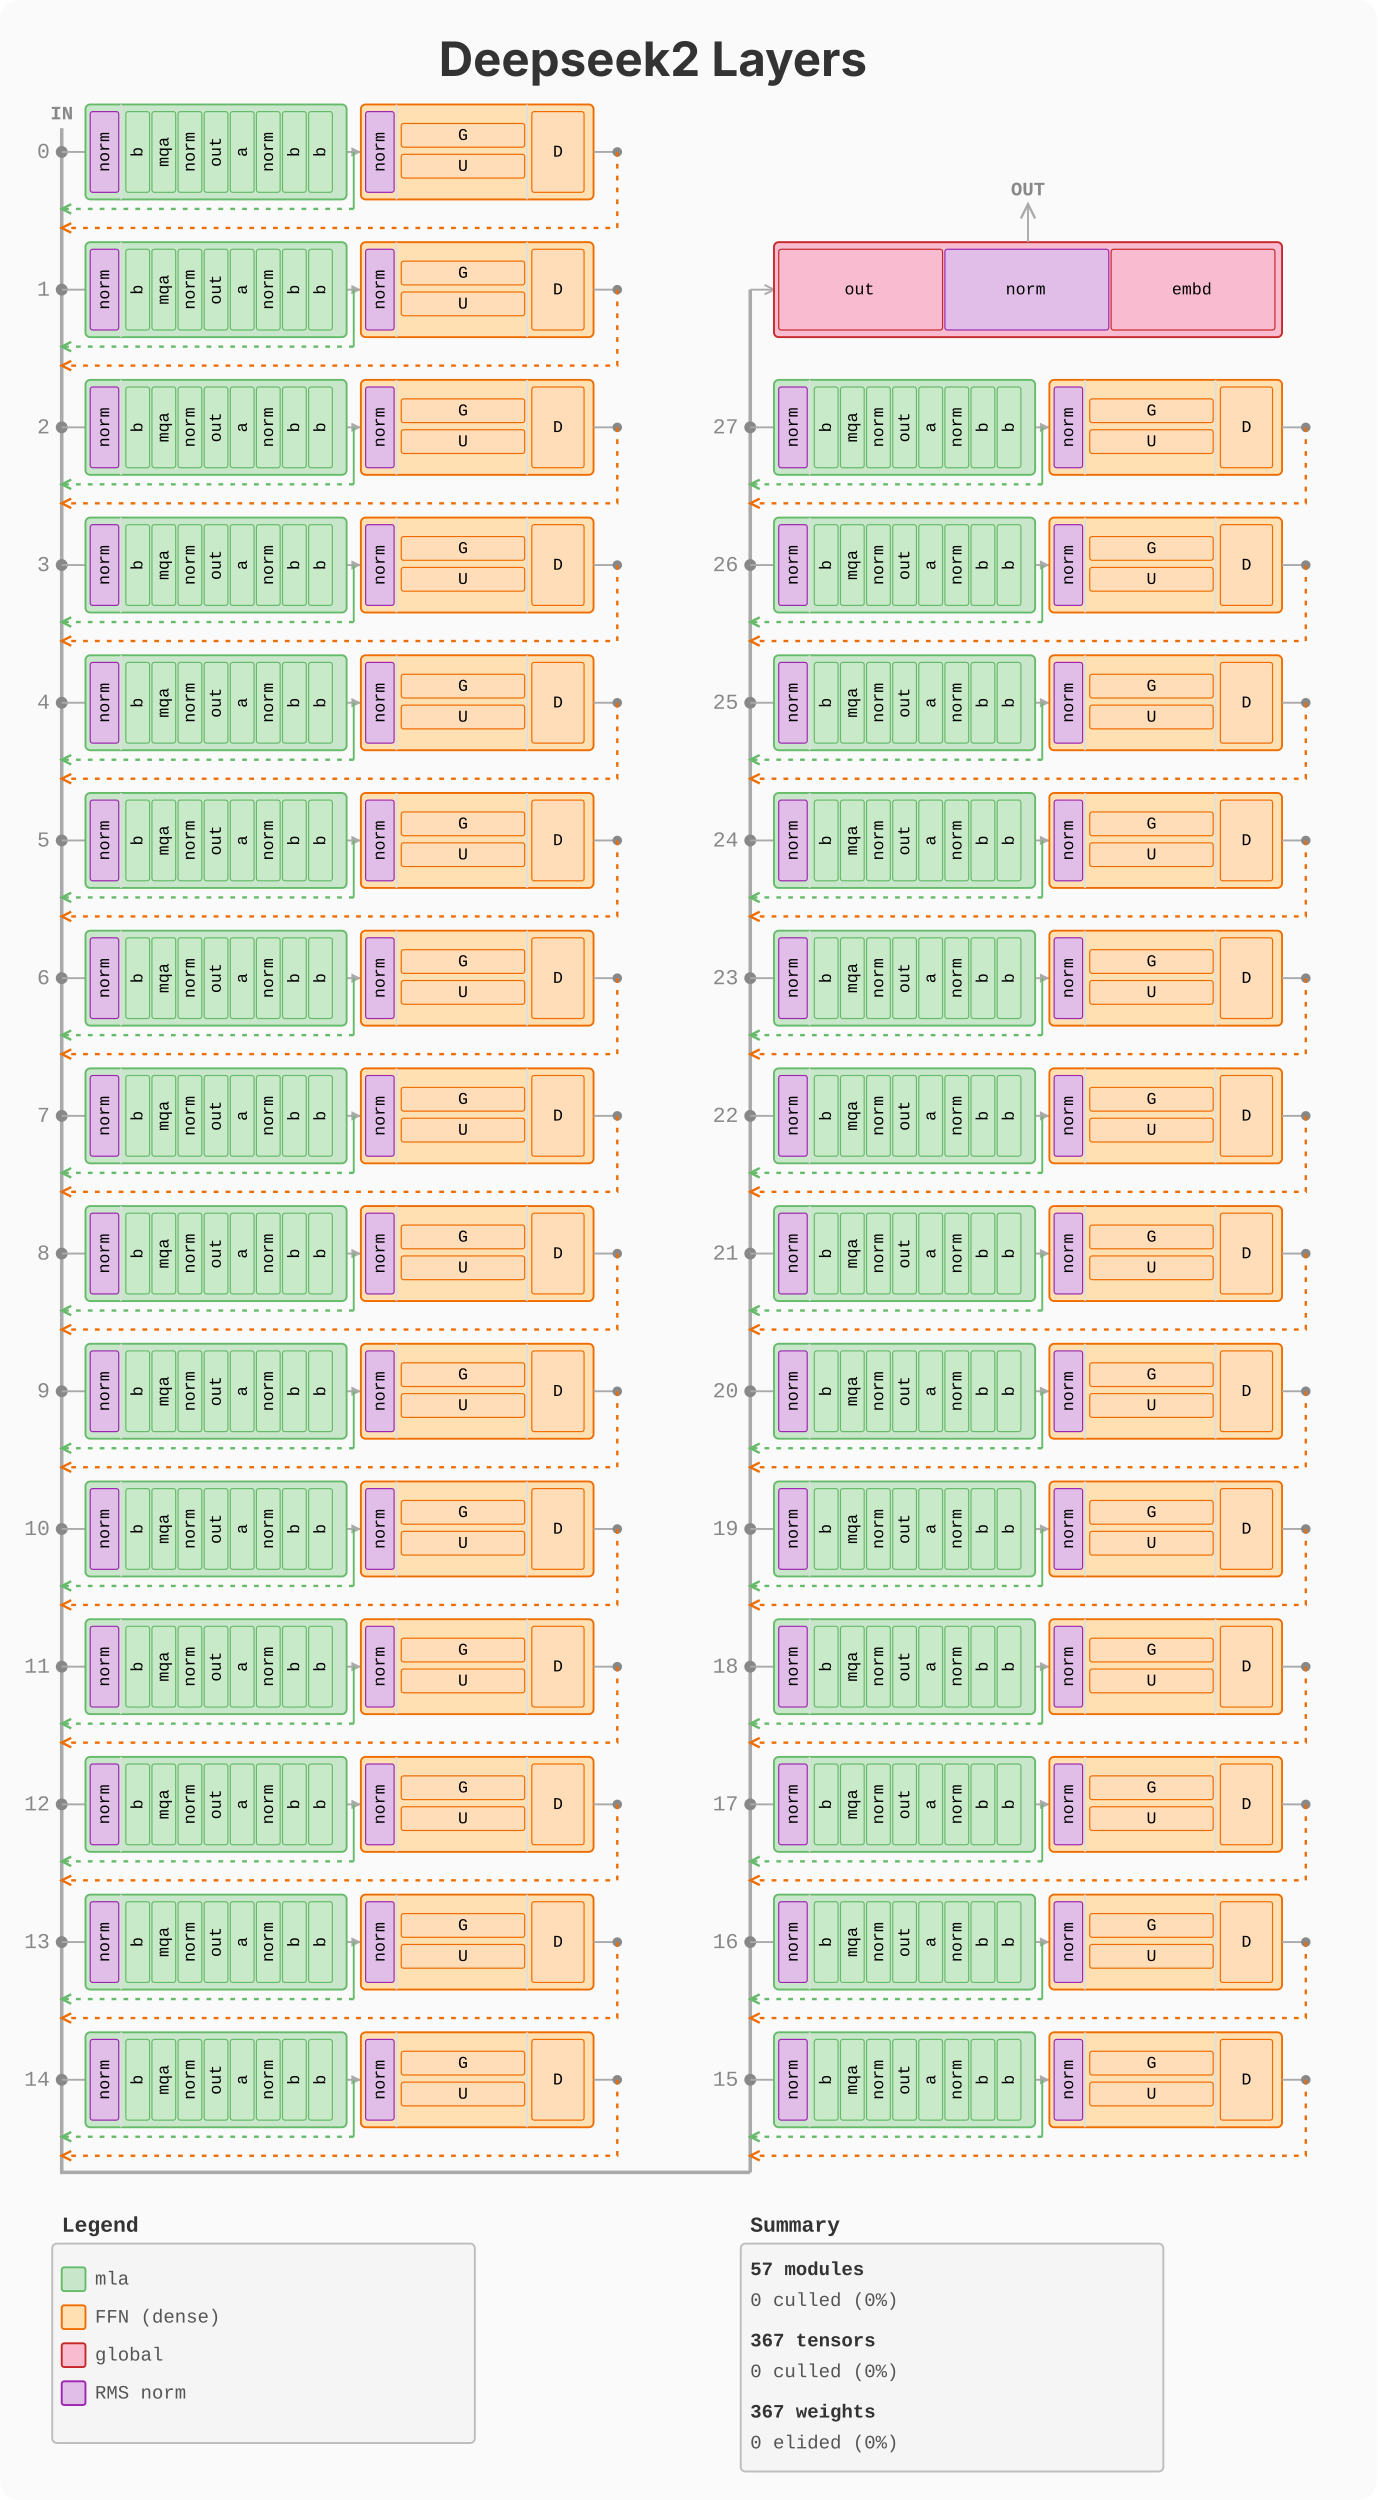
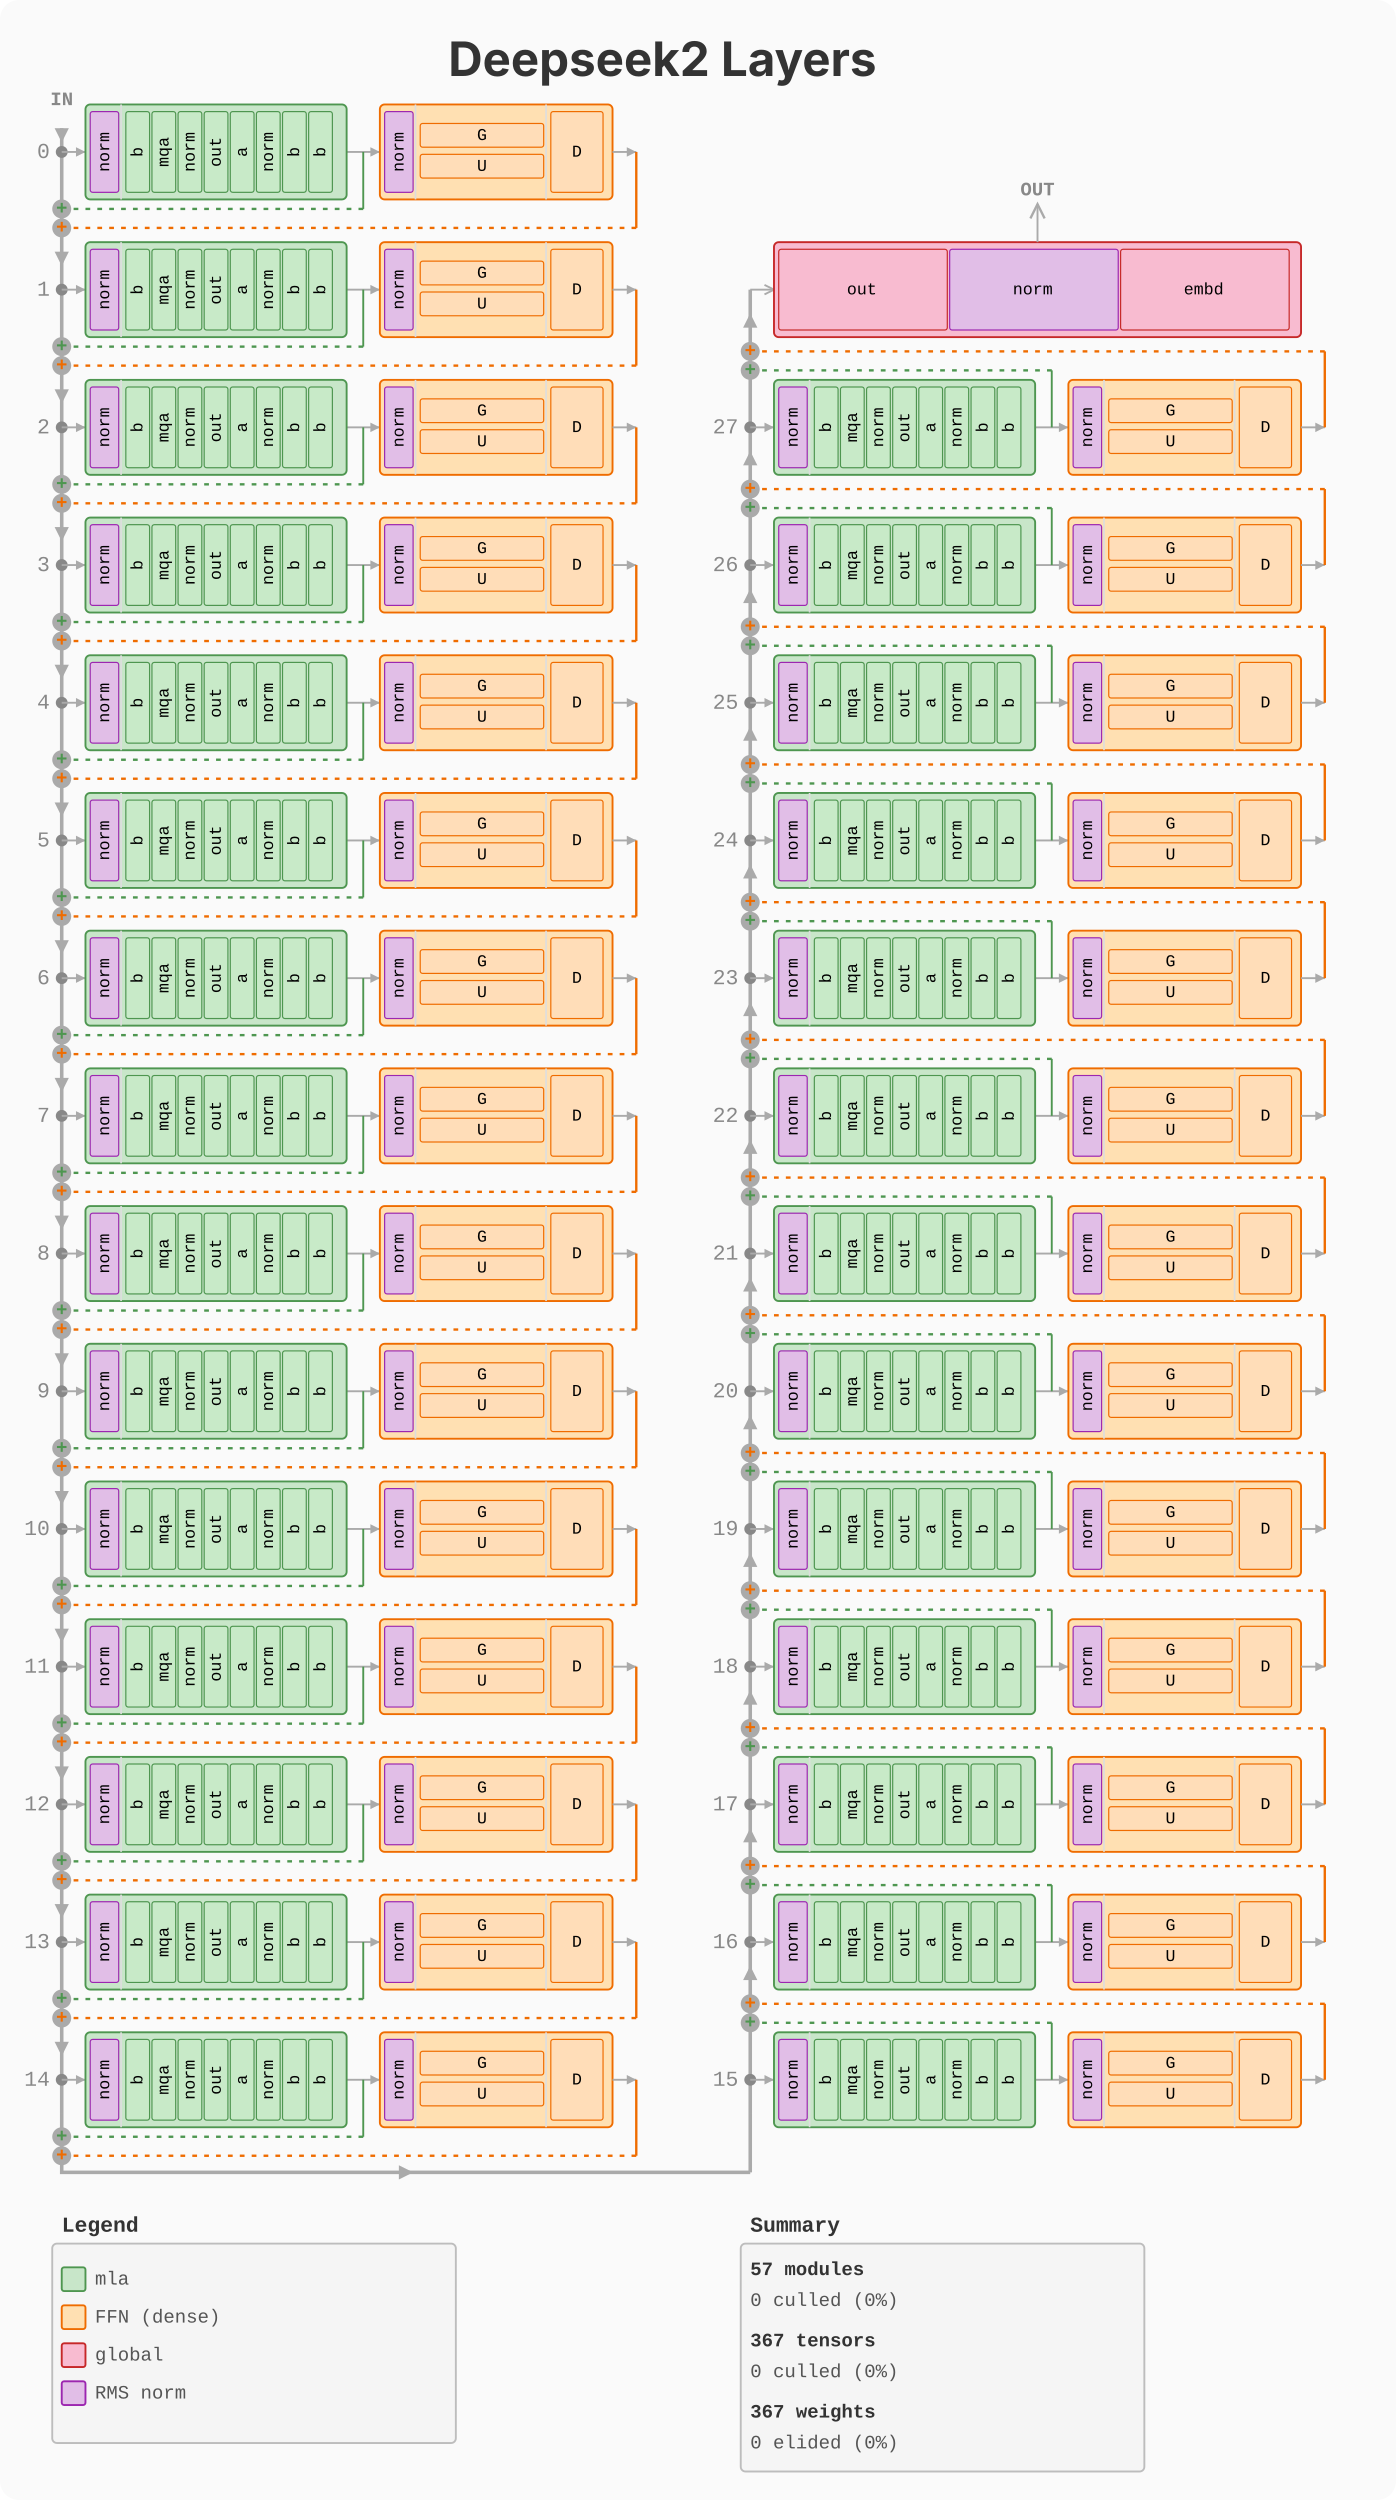
- <svg xmlns="http://www.w3.org/2000/svg" viewBox="0 0 580 1053">
+ <svg xmlns="http://www.w3.org/2000/svg" viewBox="0 0 588 1053">
  <style>
  text { font-family: 'Courier New', monospace; }
  .title { font-size: 20px; font-weight: bold; fill: #333333; font-family: system-ui, -apple-system, sans-serif; }
  .hdr   { font-size: 9px; font-weight: bold; fill: #333333; text-anchor: middle; dominant-baseline: middle; }
  .lbl   { font-size: 9px; fill: #888888; text-anchor: end; dominant-baseline: middle; }
  .tlbl  { font-size: 7px; fill: #000000; text-anchor: middle; dominant-baseline: middle; }
  .io    { font-size: 8px; font-weight: bold; fill: #888888; text-anchor: middle; dominant-baseline: middle; }
  .gtxt  { font-size: 9px; text-anchor: middle; dominant-baseline: middle; }
  .ltxt  { font-size: 8px; fill: #555555; dominant-baseline: middle; }
  .shdr  { font-size: 8px; font-weight: bold; fill: #333333; dominant-baseline: middle; }
  .etxt  { font-size: 6px; fill: #999999; text-anchor: middle; dominant-baseline: hanging; }
</style>
  <defs>
    <linearGradient id="zm_full_attention" x1="0" y1="0" x2="0" y2="1">
      <stop offset="0%%" stop-color="#e3f2fd" />
      <stop offset="100%%" stop-color="#bbdefb" />
    </linearGradient>
    <linearGradient id="zm_swa" x1="0" y1="0" x2="0" y2="1">
      <stop offset="0%%" stop-color="#e8f5e9" />
      <stop offset="100%%" stop-color="#c8e6c9" />
    </linearGradient>
    <linearGradient id="zm_recurrent" x1="0" y1="0" x2="0" y2="1">
      <stop offset="0%%" stop-color="#e8f5e9" />
      <stop offset="100%%" stop-color="#c8e6c9" />
    </linearGradient>
    <linearGradient id="zm_ffn" x1="0" y1="0" x2="0" y2="1">
      <stop offset="0%%" stop-color="#fff3e0" />
      <stop offset="100%%" stop-color="#ffe0b2" />
    </linearGradient>
    <linearGradient id="zm_global" x1="0" y1="0" x2="0" y2="1">
      <stop offset="0%%" stop-color="#fce4ec" />
      <stop offset="100%%" stop-color="#f8bbd0" />
    </linearGradient>
    <symbol id="blk-mla" overflow="visible">
-       <rect x="0" y="0" width="110" height="40" fill="url(#zm_recurrent)" stroke="#66BB6A" stroke-width="0.8" rx="2" />
+       <rect x="0" y="0" width="110" height="40" fill="url(#zm_recurrent)" stroke="#4E9650" stroke-width="0.8" rx="2" />
      <rect x="2" y="3" width="12" height="34" fill="#e1bee7" stroke="#9C27B0" stroke-width="0.5" rx="1" />
      <text class="tlbl" x="8" y="20" transform="rotate(-90,8,20)">norm</text>
      <line x1="15" y1="0" x2="15" y2="40" stroke="#DDDDDD" stroke-width="0.7" />
-       <rect x="17" y="3" width="10" height="34" fill="#c8eac8" stroke="#66BB6A" stroke-width="0.5" rx="1" />
+       <rect x="17" y="3" width="10" height="34" fill="#c8eac8" stroke="#4E9650" stroke-width="0.5" rx="1" />
      <text class="tlbl" x="22" y="20" transform="rotate(-90,22,20)">b</text>
-       <rect x="28" y="3" width="10" height="34" fill="#c8eac8" stroke="#66BB6A" stroke-width="0.5" rx="1" />
+       <rect x="28" y="3" width="10" height="34" fill="#c8eac8" stroke="#4E9650" stroke-width="0.5" rx="1" />
      <text class="tlbl" x="33" y="20" transform="rotate(-90,33,20)">mqa</text>
-       <rect x="39" y="3" width="10" height="34" fill="#c8eac8" stroke="#66BB6A" stroke-width="0.5" rx="1" />
+       <rect x="39" y="3" width="10" height="34" fill="#c8eac8" stroke="#4E9650" stroke-width="0.5" rx="1" />
      <text class="tlbl" x="44" y="20" transform="rotate(-90,44,20)">norm</text>
-       <rect x="50" y="3" width="10" height="34" fill="#c8eac8" stroke="#66BB6A" stroke-width="0.5" rx="1" />
+       <rect x="50" y="3" width="10" height="34" fill="#c8eac8" stroke="#4E9650" stroke-width="0.5" rx="1" />
      <text class="tlbl" x="55" y="20" transform="rotate(-90,55,20)">out</text>
-       <rect x="61" y="3" width="10" height="34" fill="#c8eac8" stroke="#66BB6A" stroke-width="0.5" rx="1" />
+       <rect x="61" y="3" width="10" height="34" fill="#c8eac8" stroke="#4E9650" stroke-width="0.5" rx="1" />
      <text class="tlbl" x="66" y="20" transform="rotate(-90,66,20)">a</text>
-       <rect x="72" y="3" width="10" height="34" fill="#c8eac8" stroke="#66BB6A" stroke-width="0.5" rx="1" />
+       <rect x="72" y="3" width="10" height="34" fill="#c8eac8" stroke="#4E9650" stroke-width="0.5" rx="1" />
      <text class="tlbl" x="77" y="20" transform="rotate(-90,77,20)">norm</text>
-       <rect x="83" y="3" width="10" height="34" fill="#c8eac8" stroke="#66BB6A" stroke-width="0.5" rx="1" />
+       <rect x="83" y="3" width="10" height="34" fill="#c8eac8" stroke="#4E9650" stroke-width="0.5" rx="1" />
      <text class="tlbl" x="88" y="20" transform="rotate(-90,88,20)">b</text>
-       <rect x="94" y="3" width="10" height="34" fill="#c8eac8" stroke="#66BB6A" stroke-width="0.5" rx="1" />
+       <rect x="94" y="3" width="10" height="34" fill="#c8eac8" stroke="#4E9650" stroke-width="0.5" rx="1" />
      <text class="tlbl" x="99" y="20" transform="rotate(-90,99,20)">b</text>
-       <line x1="113" y1="20" x2="113" y2="44" stroke="#66BB6A" stroke-width="0.8" />
-       <path d="M 113,44 L -10,44" fill="none" stroke="#66BB6A" stroke-width="1.0" stroke-dasharray="2,3" />
-       <polyline points="-6,42 -10,44 -6,46" fill="none" stroke="#66BB6A" stroke-width="1.0" />
+     </symbol>
+     <symbol id="blk-mla-desc" overflow="visible">
+       <use href="#blk-mla" />
+       <line x1="117" y1="20" x2="117" y2="44" stroke="#4E9650" stroke-width="0.8" />
+       <path d="M 117,44 L -10,44" fill="none" stroke="#4E9650" stroke-width="1.0" stroke-dasharray="2,3" />
+       <circle cx="-10" cy="44" r="4" fill="#AAAAAA" />
+       <text x="-10" y="44" text-anchor="middle" dominant-baseline="central" font-size="8" font-weight="bold" fill="#4E9650">+</text>
+     </symbol>
+     <symbol id="blk-mla-asc" overflow="visible">
+       <use href="#blk-mla" />
+       <line x1="117" y1="20" x2="117" y2="-4" stroke="#4E9650" stroke-width="0.8" />
+       <path d="M 117,-4 L -10,-4" fill="none" stroke="#4E9650" stroke-width="1.0" stroke-dasharray="2,3" />
+       <circle cx="-10" cy="-4" r="4" fill="#AAAAAA" />
+       <text x="-10" y="-4" text-anchor="middle" dominant-baseline="central" font-size="8" font-weight="bold" fill="#4E9650">+</text>
    </symbol>
    <symbol id="ffn-dense" overflow="visible">
      <rect x="0" y="0" width="98" height="40" fill="url(#zm_ffn)" stroke="#EF6C00" stroke-width="0.8" rx="2" />
      <rect x="2" y="3" width="12" height="34" fill="#e1bee7" stroke="#9C27B0" stroke-width="0.5" rx="1" />
      <text class="tlbl" x="8" y="20" transform="rotate(-90,8,20)">norm</text>
      <line x1="15" y1="0" x2="15" y2="40" stroke="#DDDDDD" stroke-width="0.7" />
      <rect x="17" y="8" width="52" height="10" fill="#ffddb8" stroke="#EF6C00" stroke-width="0.5" rx="1" />
      <text class="tlbl" x="43" y="13">G</text>
      <rect x="17" y="21" width="52" height="10" fill="#ffddb8" stroke="#EF6C00" stroke-width="0.5" rx="1" />
      <text class="tlbl" x="43" y="26">U</text>
      <rect x="72" y="3" width="22" height="34" fill="#ffddb8" stroke="#EF6C00" stroke-width="0.5" rx="1" />
      <text class="tlbl" x="83" y="20">D</text>
      <line x1="70" y1="0" x2="70" y2="40" stroke="#DDDDDD" stroke-width="0.7" />
      <line x1="98" y1="20" x2="108" y2="20" stroke="#AAAAAA" stroke-width="0.8" />
-       <circle cx="108" cy="20" r="2" fill="#888888" />
-       <path d="M 108,20 L 108,52 L -126,52" fill="none" stroke="#EF6C00" stroke-width="1.0" stroke-dasharray="2,3" />
-       <polyline points="-122,50 -126,52 -122,54" fill="none" stroke="#EF6C00" stroke-width="1.0" />
+       <polygon points="104,18 108,20 104,22" fill="#AAAAAA" />
+     </symbol>
+     <symbol id="ffn-dense-desc" overflow="visible">
+       <use href="#ffn-dense" />
+       <line x1="108" y1="20" x2="108" y2="52" stroke="#EF6C00" stroke-width="1.0" />
+       <path d="M 108,52 L -134,52" fill="none" stroke="#EF6C00" stroke-width="1.0" stroke-dasharray="2,3" />
+       <circle cx="-134" cy="52" r="4" fill="#AAAAAA" />
+       <text x="-134" y="52" text-anchor="middle" dominant-baseline="central" font-size="8" font-weight="bold" fill="#EF6C00">+</text>
+     </symbol>
+     <symbol id="ffn-dense-asc" overflow="visible">
+       <use href="#ffn-dense" />
+       <line x1="108" y1="20" x2="108" y2="-12" stroke="#EF6C00" stroke-width="1.0" />
+       <path d="M 108,-12 L -134,-12" fill="none" stroke="#EF6C00" stroke-width="1.0" stroke-dasharray="2,3" />
+       <circle cx="-134" cy="-12" r="4" fill="#AAAAAA" />
+       <text x="-134" y="-12" text-anchor="middle" dominant-baseline="central" font-size="8" font-weight="bold" fill="#EF6C00">+</text>
    </symbol>
    <symbol id="row-chrome" overflow="visible">
      <circle cx="26" cy="0" r="2.5" fill="#888888" />
      <line x1="26" y1="0" x2="36" y2="0" stroke="#AAAAAA" stroke-width="0.8" />
-       <line x1="146" y1="0" x2="152" y2="0" stroke="#AAAAAA" stroke-width="0.8" />
-       <polygon points="148,-2 152,0 148,2" fill="#AAAAAA" />
+       <polygon points="32,-2 36,0 32,2" fill="#AAAAAA" />
+       <line x1="146" y1="0" x2="160" y2="0" stroke="#AAAAAA" stroke-width="0.8" />
+       <polygon points="156,-2 160,0 156,2" fill="#AAAAAA" />
    </symbol>
    <symbol id="global-row" overflow="visible">
      <line x1="26" y1="0" x2="36" y2="0" stroke="#AAAAAA" stroke-width="0.8" />
      <polyline points="32,-2 36,0 32,2" fill="none" stroke="#AAAAAA" stroke-width="0.8" />
-       <rect x="36" y="-20" width="214" height="40" fill="url(#zm_global)" stroke="#C62828" stroke-width="0.8" rx="2" />
-       <rect x="38" y="-17" width="69" height="34" fill="#f8bbd0" stroke="#C62828" stroke-width="0.5" rx="1" />
-       <text class="tlbl" x="72" y="0">out</text>
-       <rect x="108" y="-17" width="69" height="34" fill="#e1bee7" stroke="#9C27B0" stroke-width="0.5" rx="1" />
-       <text class="tlbl" x="142" y="0">norm</text>
-       <rect x="178" y="-17" width="69" height="34" fill="#f8bbd0" stroke="#C62828" stroke-width="0.5" rx="1" />
-       <text class="tlbl" x="212" y="0">embd</text>
-       <line x1="143" y1="-20" x2="143" y2="-36" stroke="#AAAAAA" stroke-width="0.8" />
-       <polyline points="140,-30 143,-36 146,-30" fill="none" stroke="#AAAAAA" stroke-width="1" />
-       <text class="io" x="143" y="-42">OUT</text>
+       <rect x="36" y="-20" width="222" height="40" fill="url(#zm_global)" stroke="#C62828" stroke-width="0.8" rx="2" />
+       <rect x="38" y="-17" width="71" height="34" fill="#f8bbd0" stroke="#C62828" stroke-width="0.5" rx="1" />
+       <text class="tlbl" x="73" y="0">out</text>
+       <rect x="110" y="-17" width="71" height="34" fill="#e1bee7" stroke="#9C27B0" stroke-width="0.5" rx="1" />
+       <text class="tlbl" x="145" y="0">norm</text>
+       <rect x="182" y="-17" width="71" height="34" fill="#f8bbd0" stroke="#C62828" stroke-width="0.5" rx="1" />
+       <text class="tlbl" x="217" y="0">embd</text>
+       <line x1="147" y1="-20" x2="147" y2="-36" stroke="#AAAAAA" stroke-width="0.8" />
+       <polyline points="144,-30 147,-36 150,-30" fill="none" stroke="#AAAAAA" stroke-width="1" />
+       <text class="io" x="147" y="-42">OUT</text>
    </symbol>
    <symbol id="legend" overflow="visible">
      <text style="font-size:9px;font-weight:bold;fill:#333333;font-family:'Courier New',monospace" x="4" y="-5">Legend</text>
-       <rect width="178" height="84" fill="#f5f5f5" stroke="#bdbdbd" stroke-width="0.8" rx="2" />
-       <rect x="4" y="10" width="10" height="10" fill="url(#zm_recurrent)" stroke="#66BB6A" stroke-width="0.8" rx="1" />
+       <rect width="170" height="84" fill="#f5f5f5" stroke="#bdbdbd" stroke-width="0.8" rx="2" />
+       <rect x="4" y="10" width="10" height="10" fill="url(#zm_recurrent)" stroke="#4E9650" stroke-width="0.8" rx="1" />
      <text class="ltxt" x="18" y="15">mla</text>
      <rect x="4" y="26" width="10" height="10" fill="url(#zm_ffn)" stroke="#EF6C00" stroke-width="0.8" rx="1" />
      <text class="ltxt" x="18" y="31">FFN (dense)</text>
      <rect x="4" y="42" width="10" height="10" fill="url(#zm_global)" stroke="#C62828" stroke-width="0.8" rx="1" />
      <text class="ltxt" x="18" y="47">global</text>
      <rect x="4" y="58" width="10" height="10" fill="#e1bee7" stroke="#9C27B0" stroke-width="0.8" rx="1" />
      <text class="ltxt" x="18" y="63">RMS norm</text>
    </symbol>
    <symbol id="summary" overflow="visible">
      <text style="font-size:9px;font-weight:bold;fill:#333333;font-family:'Courier New',monospace" x="4" y="-5">Summary</text>
-       <rect width="178" height="96" fill="#f5f5f5" stroke="#bdbdbd" stroke-width="0.8" rx="2" />
+       <rect width="170" height="96" fill="#f5f5f5" stroke="#bdbdbd" stroke-width="0.8" rx="2" />
      <text class="shdr" x="4" y="11">57 modules</text>
      <text class="ltxt" x="4" y="24">  0 culled (0%)</text>
      <text class="shdr" x="4" y="41">367 tensors</text>
      <text class="ltxt" x="4" y="54">  0 culled (0%)</text>
      <text class="shdr" x="4" y="71">367 weights</text>
      <text class="ltxt" x="4" y="84">  0 elided (0%)</text>
    </symbol>
  </defs>
-   <rect width="580" height="1053" fill="#fafafa" rx="8" />
-   <text class="title" x="275" y="32" text-anchor="middle">Deepseek2 Layers</text>
+   <rect width="588" height="1053" fill="#fafafa" rx="8" />
+   <text class="title" x="279" y="32" text-anchor="middle">Deepseek2 Layers</text>
  <line x1="26" y1="54" x2="26" y2="890" stroke="#AAAAAA" stroke-width="1.5" />
-   <text class="io" x="26" y="48">IN</text>
+   <text class="io" x="26" y="42">IN</text>
+   <polygon points="23,54 26,60 29,54" fill="#AAAAAA" />
  <path d="M 26,890 L 26,915 L 316,915" fill="none" stroke="#AAAAAA" stroke-width="1.5" />
+   <polygon points="168,912 174,915 168,918" fill="#AAAAAA" />
  <line x1="316" y1="915" x2="316" y2="890" stroke="#AAAAAA" stroke-width="1.5" />
  <line x1="316" y1="890" x2="316" y2="122" stroke="#AAAAAA" stroke-width="1.5" />
  <use href="#row-chrome" transform="translate(0,64)" />
  <text class="lbl" x="21" y="64">0</text>
-   <use href="#blk-mla" transform="translate(36,44)" />
-   <use href="#ffn-dense" transform="translate(152,44)" />
+   <use href="#blk-mla-desc" transform="translate(36,44)" />
+   <use href="#ffn-dense-desc" transform="translate(160,44)" />
+   <polygon points="23,106 26,112 29,106" fill="#AAAAAA" />
  <use href="#row-chrome" transform="translate(0,122)" />
  <text class="lbl" x="21" y="122">1</text>
-   <use href="#blk-mla" transform="translate(36,102)" />
-   <use href="#ffn-dense" transform="translate(152,102)" />
+   <use href="#blk-mla-desc" transform="translate(36,102)" />
+   <use href="#ffn-dense-desc" transform="translate(160,102)" />
+   <polygon points="23,164 26,170 29,164" fill="#AAAAAA" />
  <use href="#row-chrome" transform="translate(0,180)" />
  <text class="lbl" x="21" y="180">2</text>
-   <use href="#blk-mla" transform="translate(36,160)" />
-   <use href="#ffn-dense" transform="translate(152,160)" />
+   <use href="#blk-mla-desc" transform="translate(36,160)" />
+   <use href="#ffn-dense-desc" transform="translate(160,160)" />
+   <polygon points="23,222 26,228 29,222" fill="#AAAAAA" />
  <use href="#row-chrome" transform="translate(0,238)" />
  <text class="lbl" x="21" y="238">3</text>
-   <use href="#blk-mla" transform="translate(36,218)" />
-   <use href="#ffn-dense" transform="translate(152,218)" />
+   <use href="#blk-mla-desc" transform="translate(36,218)" />
+   <use href="#ffn-dense-desc" transform="translate(160,218)" />
+   <polygon points="23,280 26,286 29,280" fill="#AAAAAA" />
  <use href="#row-chrome" transform="translate(0,296)" />
  <text class="lbl" x="21" y="296">4</text>
-   <use href="#blk-mla" transform="translate(36,276)" />
-   <use href="#ffn-dense" transform="translate(152,276)" />
+   <use href="#blk-mla-desc" transform="translate(36,276)" />
+   <use href="#ffn-dense-desc" transform="translate(160,276)" />
+   <polygon points="23,338 26,344 29,338" fill="#AAAAAA" />
  <use href="#row-chrome" transform="translate(0,354)" />
  <text class="lbl" x="21" y="354">5</text>
-   <use href="#blk-mla" transform="translate(36,334)" />
-   <use href="#ffn-dense" transform="translate(152,334)" />
+   <use href="#blk-mla-desc" transform="translate(36,334)" />
+   <use href="#ffn-dense-desc" transform="translate(160,334)" />
+   <polygon points="23,396 26,402 29,396" fill="#AAAAAA" />
  <use href="#row-chrome" transform="translate(0,412)" />
  <text class="lbl" x="21" y="412">6</text>
-   <use href="#blk-mla" transform="translate(36,392)" />
-   <use href="#ffn-dense" transform="translate(152,392)" />
+   <use href="#blk-mla-desc" transform="translate(36,392)" />
+   <use href="#ffn-dense-desc" transform="translate(160,392)" />
+   <polygon points="23,454 26,460 29,454" fill="#AAAAAA" />
  <use href="#row-chrome" transform="translate(0,470)" />
  <text class="lbl" x="21" y="470">7</text>
-   <use href="#blk-mla" transform="translate(36,450)" />
-   <use href="#ffn-dense" transform="translate(152,450)" />
+   <use href="#blk-mla-desc" transform="translate(36,450)" />
+   <use href="#ffn-dense-desc" transform="translate(160,450)" />
+   <polygon points="23,512 26,518 29,512" fill="#AAAAAA" />
  <use href="#row-chrome" transform="translate(0,528)" />
  <text class="lbl" x="21" y="528">8</text>
-   <use href="#blk-mla" transform="translate(36,508)" />
-   <use href="#ffn-dense" transform="translate(152,508)" />
+   <use href="#blk-mla-desc" transform="translate(36,508)" />
+   <use href="#ffn-dense-desc" transform="translate(160,508)" />
+   <polygon points="23,570 26,576 29,570" fill="#AAAAAA" />
  <use href="#row-chrome" transform="translate(0,586)" />
  <text class="lbl" x="21" y="586">9</text>
-   <use href="#blk-mla" transform="translate(36,566)" />
-   <use href="#ffn-dense" transform="translate(152,566)" />
+   <use href="#blk-mla-desc" transform="translate(36,566)" />
+   <use href="#ffn-dense-desc" transform="translate(160,566)" />
+   <polygon points="23,628 26,634 29,628" fill="#AAAAAA" />
  <use href="#row-chrome" transform="translate(0,644)" />
  <text class="lbl" x="21" y="644">10</text>
-   <use href="#blk-mla" transform="translate(36,624)" />
-   <use href="#ffn-dense" transform="translate(152,624)" />
+   <use href="#blk-mla-desc" transform="translate(36,624)" />
+   <use href="#ffn-dense-desc" transform="translate(160,624)" />
+   <polygon points="23,686 26,692 29,686" fill="#AAAAAA" />
  <use href="#row-chrome" transform="translate(0,702)" />
  <text class="lbl" x="21" y="702">11</text>
-   <use href="#blk-mla" transform="translate(36,682)" />
-   <use href="#ffn-dense" transform="translate(152,682)" />
+   <use href="#blk-mla-desc" transform="translate(36,682)" />
+   <use href="#ffn-dense-desc" transform="translate(160,682)" />
+   <polygon points="23,744 26,750 29,744" fill="#AAAAAA" />
  <use href="#row-chrome" transform="translate(0,760)" />
  <text class="lbl" x="21" y="760">12</text>
-   <use href="#blk-mla" transform="translate(36,740)" />
-   <use href="#ffn-dense" transform="translate(152,740)" />
+   <use href="#blk-mla-desc" transform="translate(36,740)" />
+   <use href="#ffn-dense-desc" transform="translate(160,740)" />
+   <polygon points="23,802 26,808 29,802" fill="#AAAAAA" />
  <use href="#row-chrome" transform="translate(0,818)" />
  <text class="lbl" x="21" y="818">13</text>
-   <use href="#blk-mla" transform="translate(36,798)" />
-   <use href="#ffn-dense" transform="translate(152,798)" />
+   <use href="#blk-mla-desc" transform="translate(36,798)" />
+   <use href="#ffn-dense-desc" transform="translate(160,798)" />
+   <polygon points="23,860 26,866 29,860" fill="#AAAAAA" />
  <use href="#row-chrome" transform="translate(0,876)" />
  <text class="lbl" x="21" y="876">14</text>
-   <use href="#blk-mla" transform="translate(36,856)" />
-   <use href="#ffn-dense" transform="translate(152,856)" />
+   <use href="#blk-mla-desc" transform="translate(36,856)" />
+   <use href="#ffn-dense-desc" transform="translate(160,856)" />
  <use href="#row-chrome" transform="translate(290,876)" />
  <text class="lbl" x="311" y="876">15</text>
-   <use href="#blk-mla" transform="translate(326,856)" />
-   <use href="#ffn-dense" transform="translate(442,856)" />
+   <use href="#blk-mla-asc" transform="translate(326,856)" />
+   <use href="#ffn-dense-asc" transform="translate(450,856)" />
+   <polygon points="313,834 316,828 319,834" fill="#AAAAAA" />
  <use href="#row-chrome" transform="translate(290,818)" />
  <text class="lbl" x="311" y="818">16</text>
-   <use href="#blk-mla" transform="translate(326,798)" />
-   <use href="#ffn-dense" transform="translate(442,798)" />
+   <use href="#blk-mla-asc" transform="translate(326,798)" />
+   <use href="#ffn-dense-asc" transform="translate(450,798)" />
+   <polygon points="313,776 316,770 319,776" fill="#AAAAAA" />
  <use href="#row-chrome" transform="translate(290,760)" />
  <text class="lbl" x="311" y="760">17</text>
-   <use href="#blk-mla" transform="translate(326,740)" />
-   <use href="#ffn-dense" transform="translate(442,740)" />
+   <use href="#blk-mla-asc" transform="translate(326,740)" />
+   <use href="#ffn-dense-asc" transform="translate(450,740)" />
+   <polygon points="313,718 316,712 319,718" fill="#AAAAAA" />
  <use href="#row-chrome" transform="translate(290,702)" />
  <text class="lbl" x="311" y="702">18</text>
-   <use href="#blk-mla" transform="translate(326,682)" />
-   <use href="#ffn-dense" transform="translate(442,682)" />
+   <use href="#blk-mla-asc" transform="translate(326,682)" />
+   <use href="#ffn-dense-asc" transform="translate(450,682)" />
+   <polygon points="313,660 316,654 319,660" fill="#AAAAAA" />
  <use href="#row-chrome" transform="translate(290,644)" />
  <text class="lbl" x="311" y="644">19</text>
-   <use href="#blk-mla" transform="translate(326,624)" />
-   <use href="#ffn-dense" transform="translate(442,624)" />
+   <use href="#blk-mla-asc" transform="translate(326,624)" />
+   <use href="#ffn-dense-asc" transform="translate(450,624)" />
+   <polygon points="313,602 316,596 319,602" fill="#AAAAAA" />
  <use href="#row-chrome" transform="translate(290,586)" />
  <text class="lbl" x="311" y="586">20</text>
-   <use href="#blk-mla" transform="translate(326,566)" />
-   <use href="#ffn-dense" transform="translate(442,566)" />
+   <use href="#blk-mla-asc" transform="translate(326,566)" />
+   <use href="#ffn-dense-asc" transform="translate(450,566)" />
+   <polygon points="313,544 316,538 319,544" fill="#AAAAAA" />
  <use href="#row-chrome" transform="translate(290,528)" />
  <text class="lbl" x="311" y="528">21</text>
-   <use href="#blk-mla" transform="translate(326,508)" />
-   <use href="#ffn-dense" transform="translate(442,508)" />
+   <use href="#blk-mla-asc" transform="translate(326,508)" />
+   <use href="#ffn-dense-asc" transform="translate(450,508)" />
+   <polygon points="313,486 316,480 319,486" fill="#AAAAAA" />
  <use href="#row-chrome" transform="translate(290,470)" />
  <text class="lbl" x="311" y="470">22</text>
-   <use href="#blk-mla" transform="translate(326,450)" />
-   <use href="#ffn-dense" transform="translate(442,450)" />
+   <use href="#blk-mla-asc" transform="translate(326,450)" />
+   <use href="#ffn-dense-asc" transform="translate(450,450)" />
+   <polygon points="313,428 316,422 319,428" fill="#AAAAAA" />
  <use href="#row-chrome" transform="translate(290,412)" />
  <text class="lbl" x="311" y="412">23</text>
-   <use href="#blk-mla" transform="translate(326,392)" />
-   <use href="#ffn-dense" transform="translate(442,392)" />
+   <use href="#blk-mla-asc" transform="translate(326,392)" />
+   <use href="#ffn-dense-asc" transform="translate(450,392)" />
+   <polygon points="313,370 316,364 319,370" fill="#AAAAAA" />
  <use href="#row-chrome" transform="translate(290,354)" />
  <text class="lbl" x="311" y="354">24</text>
-   <use href="#blk-mla" transform="translate(326,334)" />
-   <use href="#ffn-dense" transform="translate(442,334)" />
+   <use href="#blk-mla-asc" transform="translate(326,334)" />
+   <use href="#ffn-dense-asc" transform="translate(450,334)" />
+   <polygon points="313,312 316,306 319,312" fill="#AAAAAA" />
  <use href="#row-chrome" transform="translate(290,296)" />
  <text class="lbl" x="311" y="296">25</text>
-   <use href="#blk-mla" transform="translate(326,276)" />
-   <use href="#ffn-dense" transform="translate(442,276)" />
+   <use href="#blk-mla-asc" transform="translate(326,276)" />
+   <use href="#ffn-dense-asc" transform="translate(450,276)" />
+   <polygon points="313,254 316,248 319,254" fill="#AAAAAA" />
  <use href="#row-chrome" transform="translate(290,238)" />
  <text class="lbl" x="311" y="238">26</text>
-   <use href="#blk-mla" transform="translate(326,218)" />
-   <use href="#ffn-dense" transform="translate(442,218)" />
+   <use href="#blk-mla-asc" transform="translate(326,218)" />
+   <use href="#ffn-dense-asc" transform="translate(450,218)" />
+   <polygon points="313,196 316,190 319,196" fill="#AAAAAA" />
  <use href="#row-chrome" transform="translate(290,180)" />
  <text class="lbl" x="311" y="180">27</text>
-   <use href="#blk-mla" transform="translate(326,160)" />
-   <use href="#ffn-dense" transform="translate(442,160)" />
+   <use href="#blk-mla-asc" transform="translate(326,160)" />
+   <use href="#ffn-dense-asc" transform="translate(450,160)" />
+   <polygon points="313,138 316,132 319,138" fill="#AAAAAA" />
  <use href="#global-row" transform="translate(290,122)" />
  <use href="#legend" transform="translate(22,945)" />
  <use href="#summary" transform="translate(312,945)" />
</svg>
